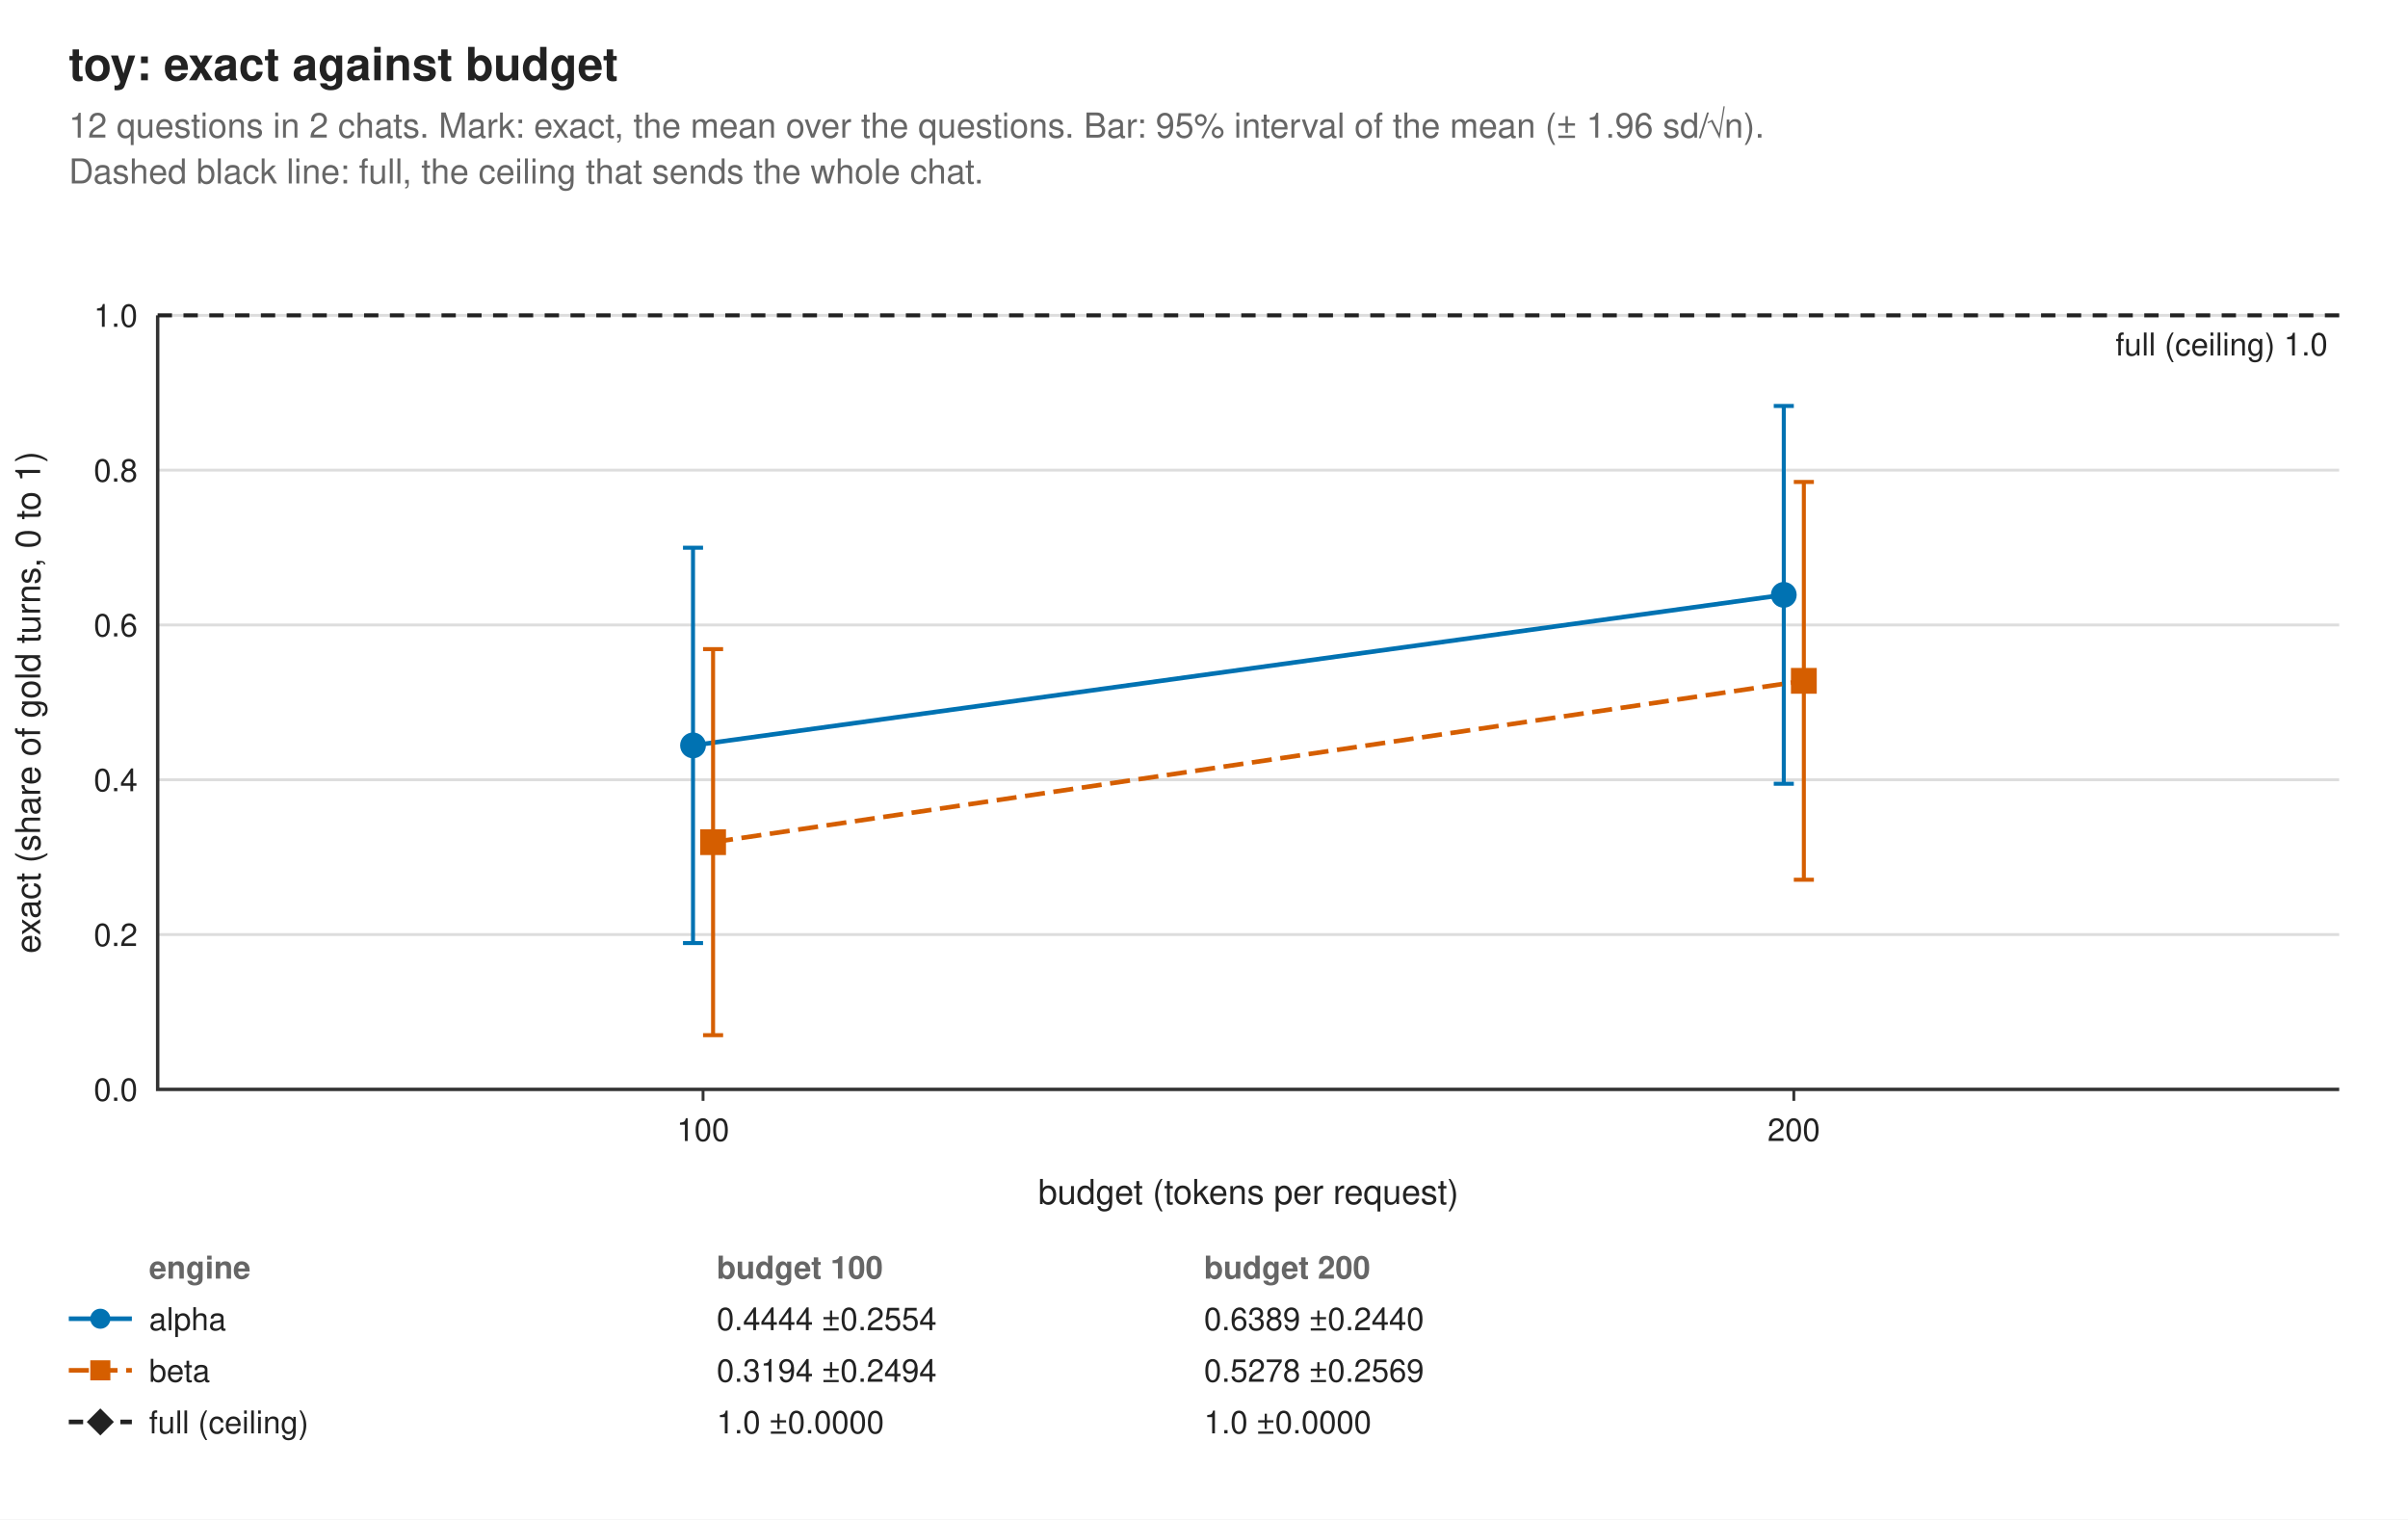
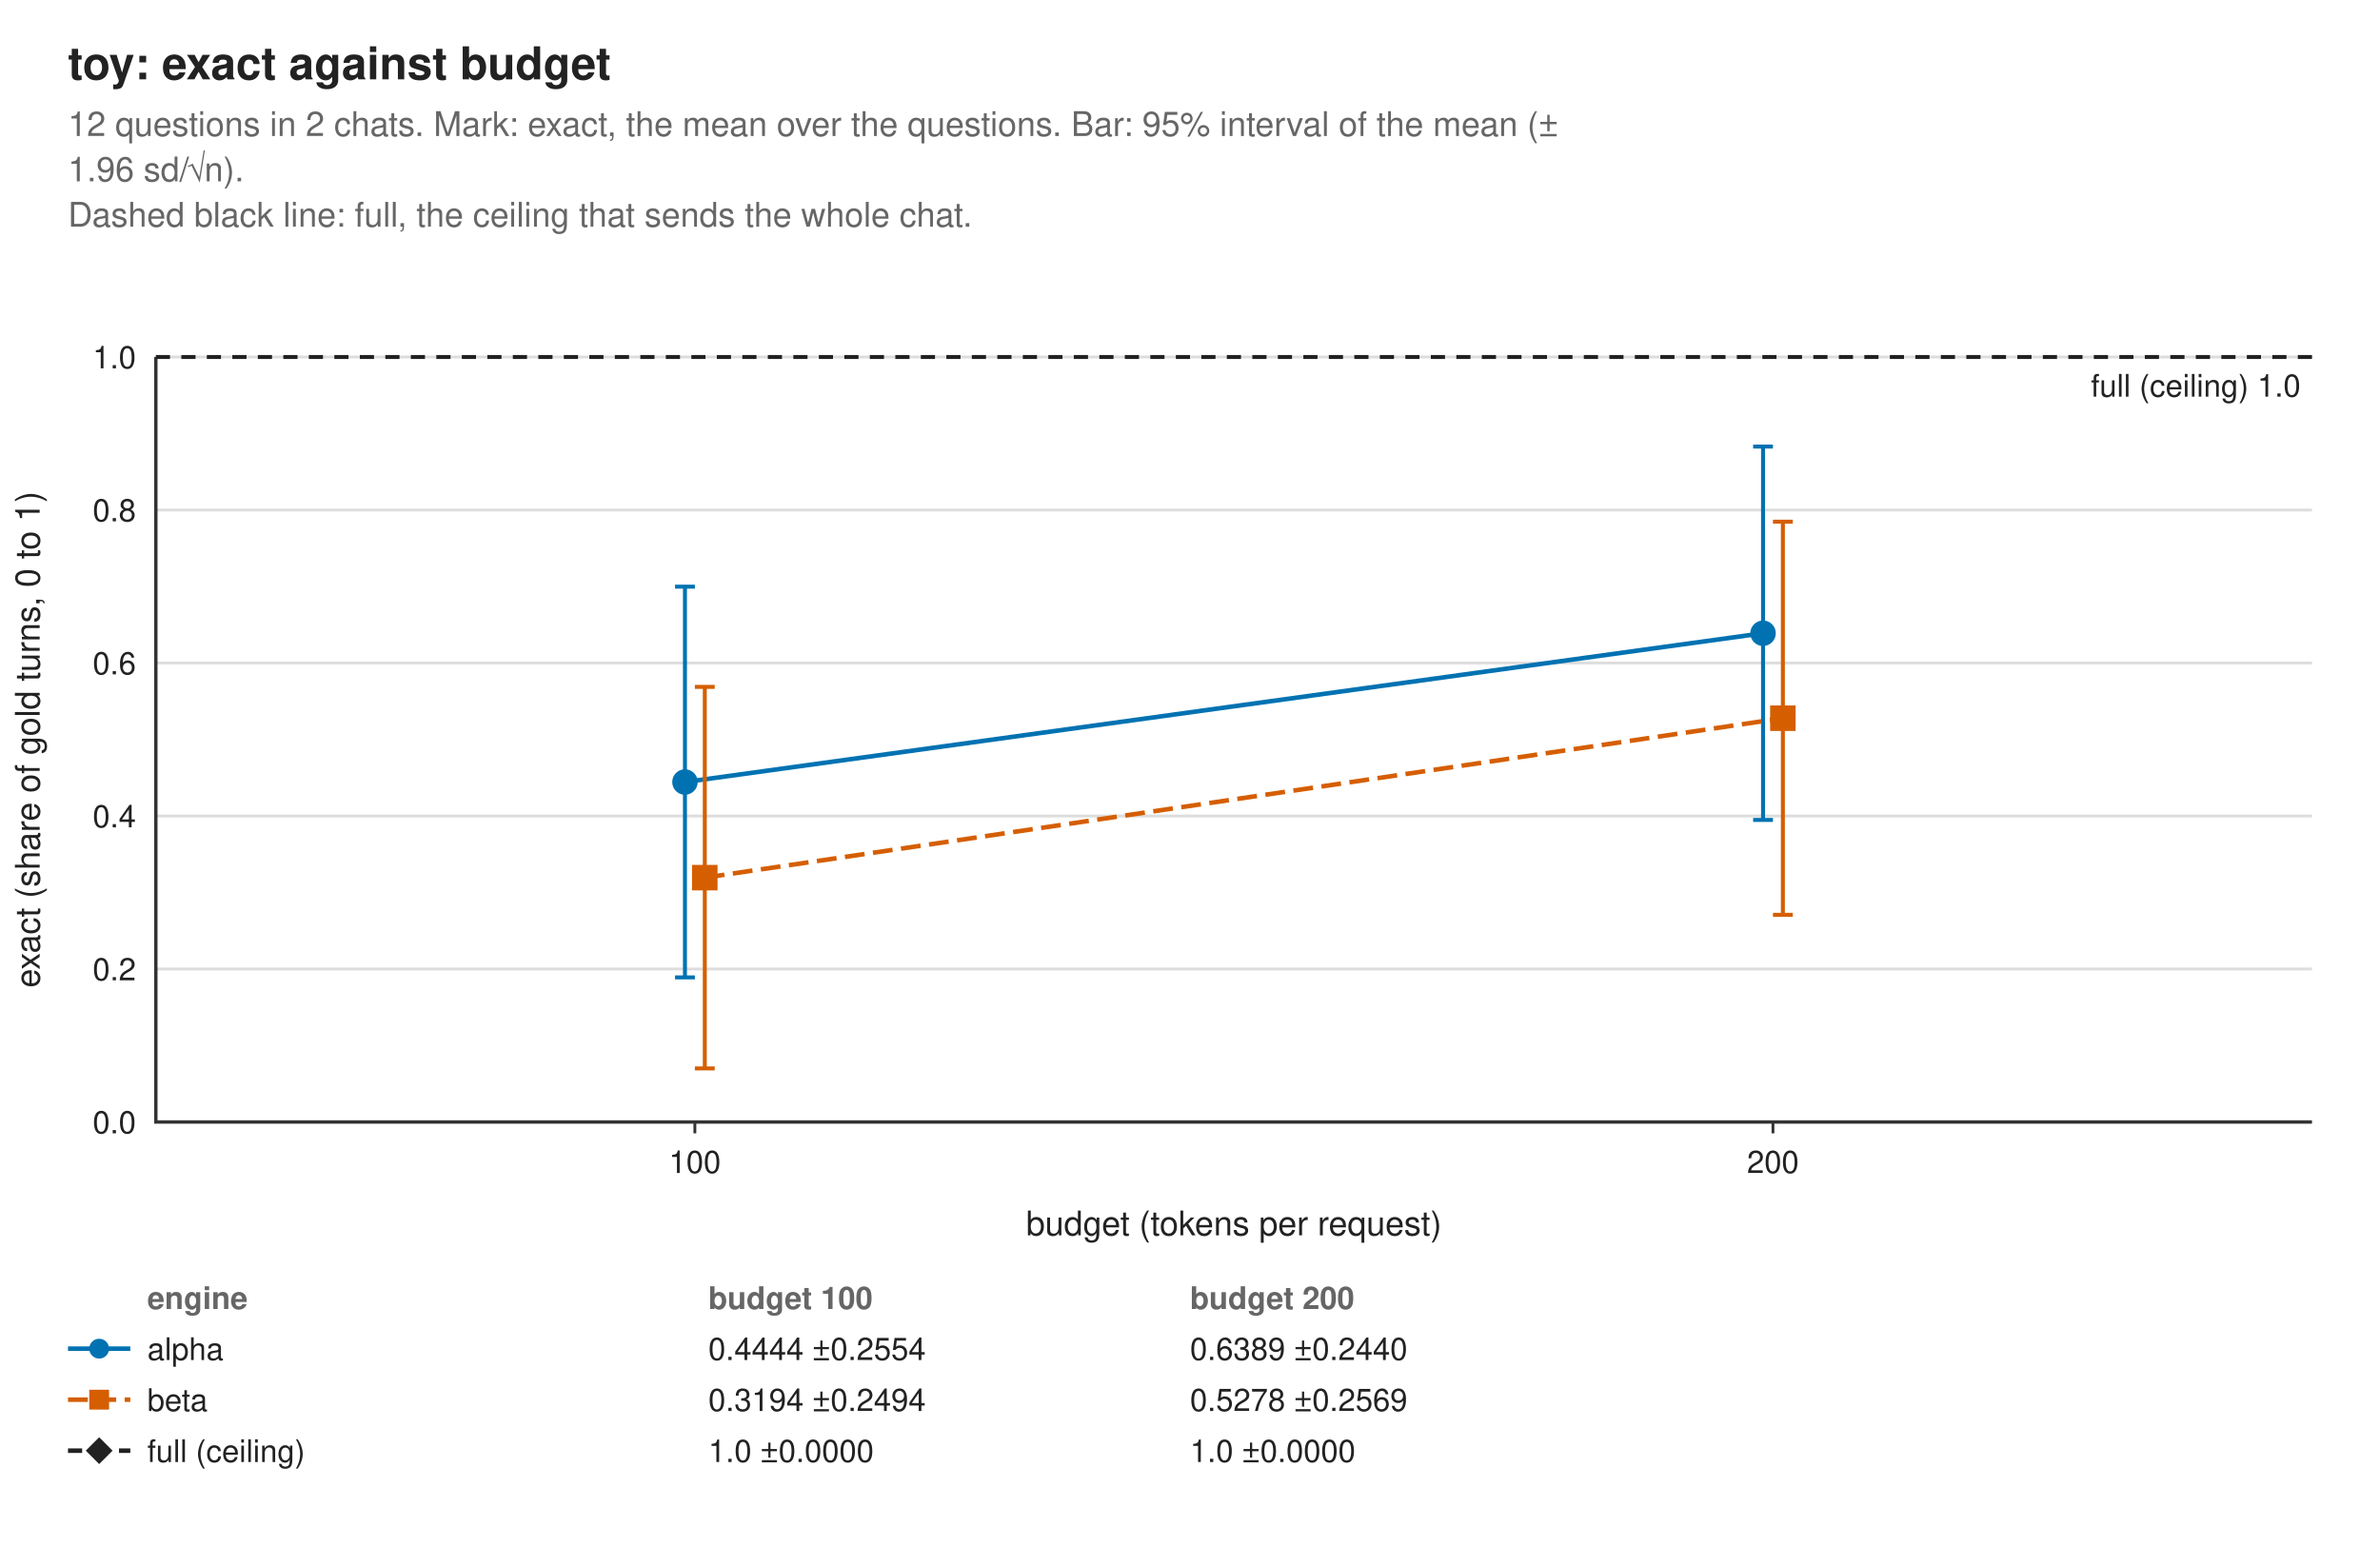
- <svg xmlns="http://www.w3.org/2000/svg" width="840" height="530" viewBox="0 0 840 530" font-family="Helvetica, Arial, sans-serif" font-size="11" fill="#222222">
-   <rect width="840" height="530" fill="#ffffff" />
+ <svg xmlns="http://www.w3.org/2000/svg" width="840" height="546" viewBox="0 0 840 546" font-family="Helvetica, Arial, sans-serif" font-size="11" fill="#222222">
+   <rect width="840" height="546" fill="#ffffff" />
  <text x="24" y="28" font-size="16" font-weight="bold">toy: exact against budget</text>
-   <text x="24" y="48" font-size="12" fill="#666666">12 questions in 2 chats. Mark: exact, the mean over the questions. Bar: 95% interval of the mean (± 1.96 sd/√n).</text>
-   <text x="24" y="64" font-size="12" fill="#666666">Dashed black line: full, the ceiling that sends the whole chat.</text>
-   <text class="tick" x="48" y="384" text-anchor="end" data-axis="y" data-v="0.0">0.0</text>
-   <line x1="55" y1="326" x2="816" y2="326" stroke="#dddddd" stroke-width="1" />
-   <text class="tick" x="48" y="330" text-anchor="end" data-axis="y" data-v="0.2">0.2</text>
-   <line x1="55" y1="272" x2="816" y2="272" stroke="#dddddd" stroke-width="1" />
-   <text class="tick" x="48" y="276" text-anchor="end" data-axis="y" data-v="0.4">0.4</text>
-   <line x1="55" y1="218" x2="816" y2="218" stroke="#dddddd" stroke-width="1" />
-   <text class="tick" x="48" y="222" text-anchor="end" data-axis="y" data-v="0.6">0.6</text>
-   <line x1="55" y1="164" x2="816" y2="164" stroke="#dddddd" stroke-width="1" />
-   <text class="tick" x="48" y="168" text-anchor="end" data-axis="y" data-v="0.8">0.8</text>
-   <line x1="55" y1="110" x2="816" y2="110" stroke="#dddddd" stroke-width="1" />
-   <text class="tick" x="48" y="114" text-anchor="end" data-axis="y" data-v="1.0">1.0</text>
-   <line x1="245.25" y1="380" x2="245.25" y2="384" stroke="#333333" stroke-width="1" />
-   <text class="tick" x="245.25" y="398" text-anchor="middle" data-axis="x" data-v="100">100</text>
-   <line x1="625.75" y1="380" x2="625.75" y2="384" stroke="#333333" stroke-width="1" />
-   <text class="tick" x="625.75" y="398" text-anchor="middle" data-axis="x" data-v="200">200</text>
-   <path class="axis" fill="none" stroke="#333333" stroke-width="1.2" d="M55 110L55 380L816 380" />
-   <text x="435.5" y="420" text-anchor="middle" font-size="12">budget (tokens per request)</text>
-   <text x="14" y="245" transform="rotate(-90 14 245)" text-anchor="middle" font-size="12">exact (share of gold turns, 0 to 1)</text>
-   <line class="ceiling" x1="55" y1="110" x2="816" y2="110" stroke="#222222" stroke-width="1.4" stroke-dasharray="5 4" />
-   <text x="812" y="124" text-anchor="end" font-size="11">full (ceiling) 1.0</text>
-   <line class="bar" x1="241.75" y1="328.96" x2="241.75" y2="191.06" stroke="#0072B2" stroke-width="1.4" />
-   <line x1="238.25" y1="328.96" x2="245.25" y2="328.96" stroke="#0072B2" stroke-width="1.4" />
-   <line x1="238.25" y1="191.06" x2="245.25" y2="191.06" stroke="#0072B2" stroke-width="1.4" />
-   <line class="bar" x1="622.25" y1="273.39" x2="622.25" y2="141.61" stroke="#0072B2" stroke-width="1.4" />
-   <line x1="618.75" y1="273.39" x2="625.75" y2="273.39" stroke="#0072B2" stroke-width="1.4" />
-   <line x1="618.75" y1="141.61" x2="625.75" y2="141.61" stroke="#0072B2" stroke-width="1.4" />
-   <polyline fill="none" stroke="#0072B2" stroke-width="1.6" points="241.75,260.01 622.25,207.5" />
-   <g class="pt" transform="translate(241.75 260.01)" data-series="alpha" data-v="0.4444">
+   <text x="24" y="48" font-size="12" fill="#666666">12 questions in 2 chats. Mark: exact, the mean over the questions. Bar: 95% interval of the mean (±</text>
+   <text x="24" y="64" font-size="12" fill="#666666">1.96 sd/√n).</text>
+   <text x="24" y="80" font-size="12" fill="#666666">Dashed black line: full, the ceiling that sends the whole chat.</text>
+   <text class="tick" x="48" y="400" text-anchor="end" data-axis="y" data-v="0.0">0.0</text>
+   <line x1="55" y1="342" x2="816" y2="342" stroke="#dddddd" stroke-width="1" />
+   <text class="tick" x="48" y="346" text-anchor="end" data-axis="y" data-v="0.2">0.2</text>
+   <line x1="55" y1="288" x2="816" y2="288" stroke="#dddddd" stroke-width="1" />
+   <text class="tick" x="48" y="292" text-anchor="end" data-axis="y" data-v="0.4">0.4</text>
+   <line x1="55" y1="234" x2="816" y2="234" stroke="#dddddd" stroke-width="1" />
+   <text class="tick" x="48" y="238" text-anchor="end" data-axis="y" data-v="0.6">0.6</text>
+   <line x1="55" y1="180" x2="816" y2="180" stroke="#dddddd" stroke-width="1" />
+   <text class="tick" x="48" y="184" text-anchor="end" data-axis="y" data-v="0.8">0.8</text>
+   <line x1="55" y1="126" x2="816" y2="126" stroke="#dddddd" stroke-width="1" />
+   <text class="tick" x="48" y="130" text-anchor="end" data-axis="y" data-v="1.0">1.0</text>
+   <line x1="245.25" y1="396" x2="245.25" y2="400" stroke="#333333" stroke-width="1" />
+   <text class="tick" x="245.25" y="414" text-anchor="middle" data-axis="x" data-v="100">100</text>
+   <line x1="625.75" y1="396" x2="625.75" y2="400" stroke="#333333" stroke-width="1" />
+   <text class="tick" x="625.75" y="414" text-anchor="middle" data-axis="x" data-v="200">200</text>
+   <path class="axis" fill="none" stroke="#333333" stroke-width="1.2" d="M55 126L55 396L816 396" />
+   <text x="435.5" y="436" text-anchor="middle" font-size="12">budget (tokens per request)</text>
+   <text x="14" y="261" transform="rotate(-90 14 261)" text-anchor="middle" font-size="12">exact (share of gold turns, 0 to 1)</text>
+   <line class="ceiling" x1="55" y1="126" x2="816" y2="126" stroke="#222222" stroke-width="1.4" stroke-dasharray="5 4" />
+   <text x="812" y="140" text-anchor="end" font-size="11">full (ceiling) 1.0</text>
+   <line class="bar" x1="241.75" y1="344.96" x2="241.75" y2="207.06" stroke="#0072B2" stroke-width="1.4" />
+   <line x1="238.25" y1="344.96" x2="245.25" y2="344.96" stroke="#0072B2" stroke-width="1.4" />
+   <line x1="238.25" y1="207.06" x2="245.25" y2="207.06" stroke="#0072B2" stroke-width="1.4" />
+   <line class="bar" x1="622.25" y1="289.39" x2="622.25" y2="157.61" stroke="#0072B2" stroke-width="1.4" />
+   <line x1="618.75" y1="289.39" x2="625.75" y2="289.39" stroke="#0072B2" stroke-width="1.4" />
+   <line x1="618.75" y1="157.61" x2="625.75" y2="157.61" stroke="#0072B2" stroke-width="1.4" />
+   <polyline fill="none" stroke="#0072B2" stroke-width="1.6" points="241.75,276.01 622.25,223.5" />
+   <g class="pt" transform="translate(241.75 276.01)" data-series="alpha" data-v="0.4444">
    <circle r="4.5" fill="#0072B2" />
  </g>
-   <g class="pt" transform="translate(622.25 207.5)" data-series="alpha" data-v="0.6389">
+   <g class="pt" transform="translate(622.25 223.5)" data-series="alpha" data-v="0.6389">
    <circle r="4.5" fill="#0072B2" />
  </g>
-   <line class="bar" x1="248.75" y1="361.09" x2="248.75" y2="226.43" stroke="#D55E00" stroke-width="1.4" />
-   <line x1="245.25" y1="361.09" x2="252.25" y2="361.09" stroke="#D55E00" stroke-width="1.4" />
-   <line x1="245.25" y1="226.43" x2="252.25" y2="226.43" stroke="#D55E00" stroke-width="1.4" />
-   <line class="bar" x1="629.25" y1="306.87" x2="629.25" y2="168.12" stroke="#D55E00" stroke-width="1.4" />
-   <line x1="625.75" y1="306.87" x2="632.75" y2="306.87" stroke="#D55E00" stroke-width="1.4" />
-   <line x1="625.75" y1="168.12" x2="632.75" y2="168.12" stroke="#D55E00" stroke-width="1.4" />
-   <polyline fill="none" stroke="#D55E00" stroke-width="1.6" stroke-dasharray="7 3" points="248.75,293.76 629.25,237.49" />
-   <g class="pt" transform="translate(248.75 293.76)" data-series="beta" data-v="0.3194">
+   <line class="bar" x1="248.75" y1="377.09" x2="248.75" y2="242.43" stroke="#D55E00" stroke-width="1.4" />
+   <line x1="245.25" y1="377.09" x2="252.25" y2="377.09" stroke="#D55E00" stroke-width="1.4" />
+   <line x1="245.25" y1="242.43" x2="252.25" y2="242.43" stroke="#D55E00" stroke-width="1.4" />
+   <line class="bar" x1="629.25" y1="322.87" x2="629.25" y2="184.12" stroke="#D55E00" stroke-width="1.4" />
+   <line x1="625.75" y1="322.87" x2="632.75" y2="322.87" stroke="#D55E00" stroke-width="1.4" />
+   <line x1="625.75" y1="184.12" x2="632.75" y2="184.12" stroke="#D55E00" stroke-width="1.4" />
+   <polyline fill="none" stroke="#D55E00" stroke-width="1.6" stroke-dasharray="7 3" points="248.75,309.76 629.25,253.49" />
+   <g class="pt" transform="translate(248.75 309.76)" data-series="beta" data-v="0.3194">
    <rect x="-4.5" y="-4.5" width="9" height="9" fill="#D55E00" />
  </g>
-   <g class="pt" transform="translate(629.25 237.49)" data-series="beta" data-v="0.5278">
+   <g class="pt" transform="translate(629.25 253.49)" data-series="beta" data-v="0.5278">
    <rect x="-4.5" y="-4.5" width="9" height="9" fill="#D55E00" />
  </g>
-   <text x="52" y="446" font-size="11" font-weight="bold" fill="#666666">engine</text>
-   <text x="250" y="446" font-size="11" font-weight="bold" fill="#666666">budget 100</text>
-   <text x="420" y="446" font-size="11" font-weight="bold" fill="#666666">budget 200</text>
-   <line x1="24" y1="460" x2="46" y2="460" stroke="#0072B2" stroke-width="1.6" />
-   <g transform="translate(35 460)">
+   <text x="52" y="462" font-size="11" font-weight="bold" fill="#666666">engine</text>
+   <text x="250" y="462" font-size="11" font-weight="bold" fill="#666666">budget 100</text>
+   <text x="420" y="462" font-size="11" font-weight="bold" fill="#666666">budget 200</text>
+   <line x1="24" y1="476" x2="46" y2="476" stroke="#0072B2" stroke-width="1.6" />
+   <g transform="translate(35 476)">
    <circle r="3.5" fill="#0072B2" />
  </g>
-   <text x="52" y="464">alpha</text>
-   <text x="250" y="464">0.4444 ±0.2554</text>
-   <text x="420" y="464">0.6389 ±0.2440</text>
-   <line x1="24" y1="478" x2="46" y2="478" stroke="#D55E00" stroke-width="1.6" stroke-dasharray="7 3" />
-   <g transform="translate(35 478)">
+   <text x="52" y="480">alpha</text>
+   <text x="250" y="480">0.4444 ±0.2554</text>
+   <text x="420" y="480">0.6389 ±0.2440</text>
+   <line x1="24" y1="494" x2="46" y2="494" stroke="#D55E00" stroke-width="1.6" stroke-dasharray="7 3" />
+   <g transform="translate(35 494)">
    <rect x="-3.5" y="-3.5" width="7" height="7" fill="#D55E00" />
  </g>
-   <text x="52" y="482">beta</text>
-   <text x="250" y="482">0.3194 ±0.2494</text>
-   <text x="420" y="482">0.5278 ±0.2569</text>
-   <line x1="24" y1="496" x2="46" y2="496" stroke="#222222" stroke-width="1.6" stroke-dasharray="5 4" />
-   <g transform="translate(35 496)">
+   <text x="52" y="498">beta</text>
+   <text x="250" y="498">0.3194 ±0.2494</text>
+   <text x="420" y="498">0.5278 ±0.2569</text>
+   <line x1="24" y1="512" x2="46" y2="512" stroke="#222222" stroke-width="1.6" stroke-dasharray="5 4" />
+   <g transform="translate(35 512)">
    <polygon points="0,-4.73 4.73,0 0,4.73 -4.73,0" fill="#222222" />
  </g>
-   <text x="52" y="500">full (ceiling)</text>
-   <text x="250" y="500">1.0 ±0.0000</text>
-   <text x="420" y="500">1.0 ±0.0000</text>
+   <text x="52" y="516">full (ceiling)</text>
+   <text x="250" y="516">1.0 ±0.0000</text>
+   <text x="420" y="516">1.0 ±0.0000</text>
</svg>
